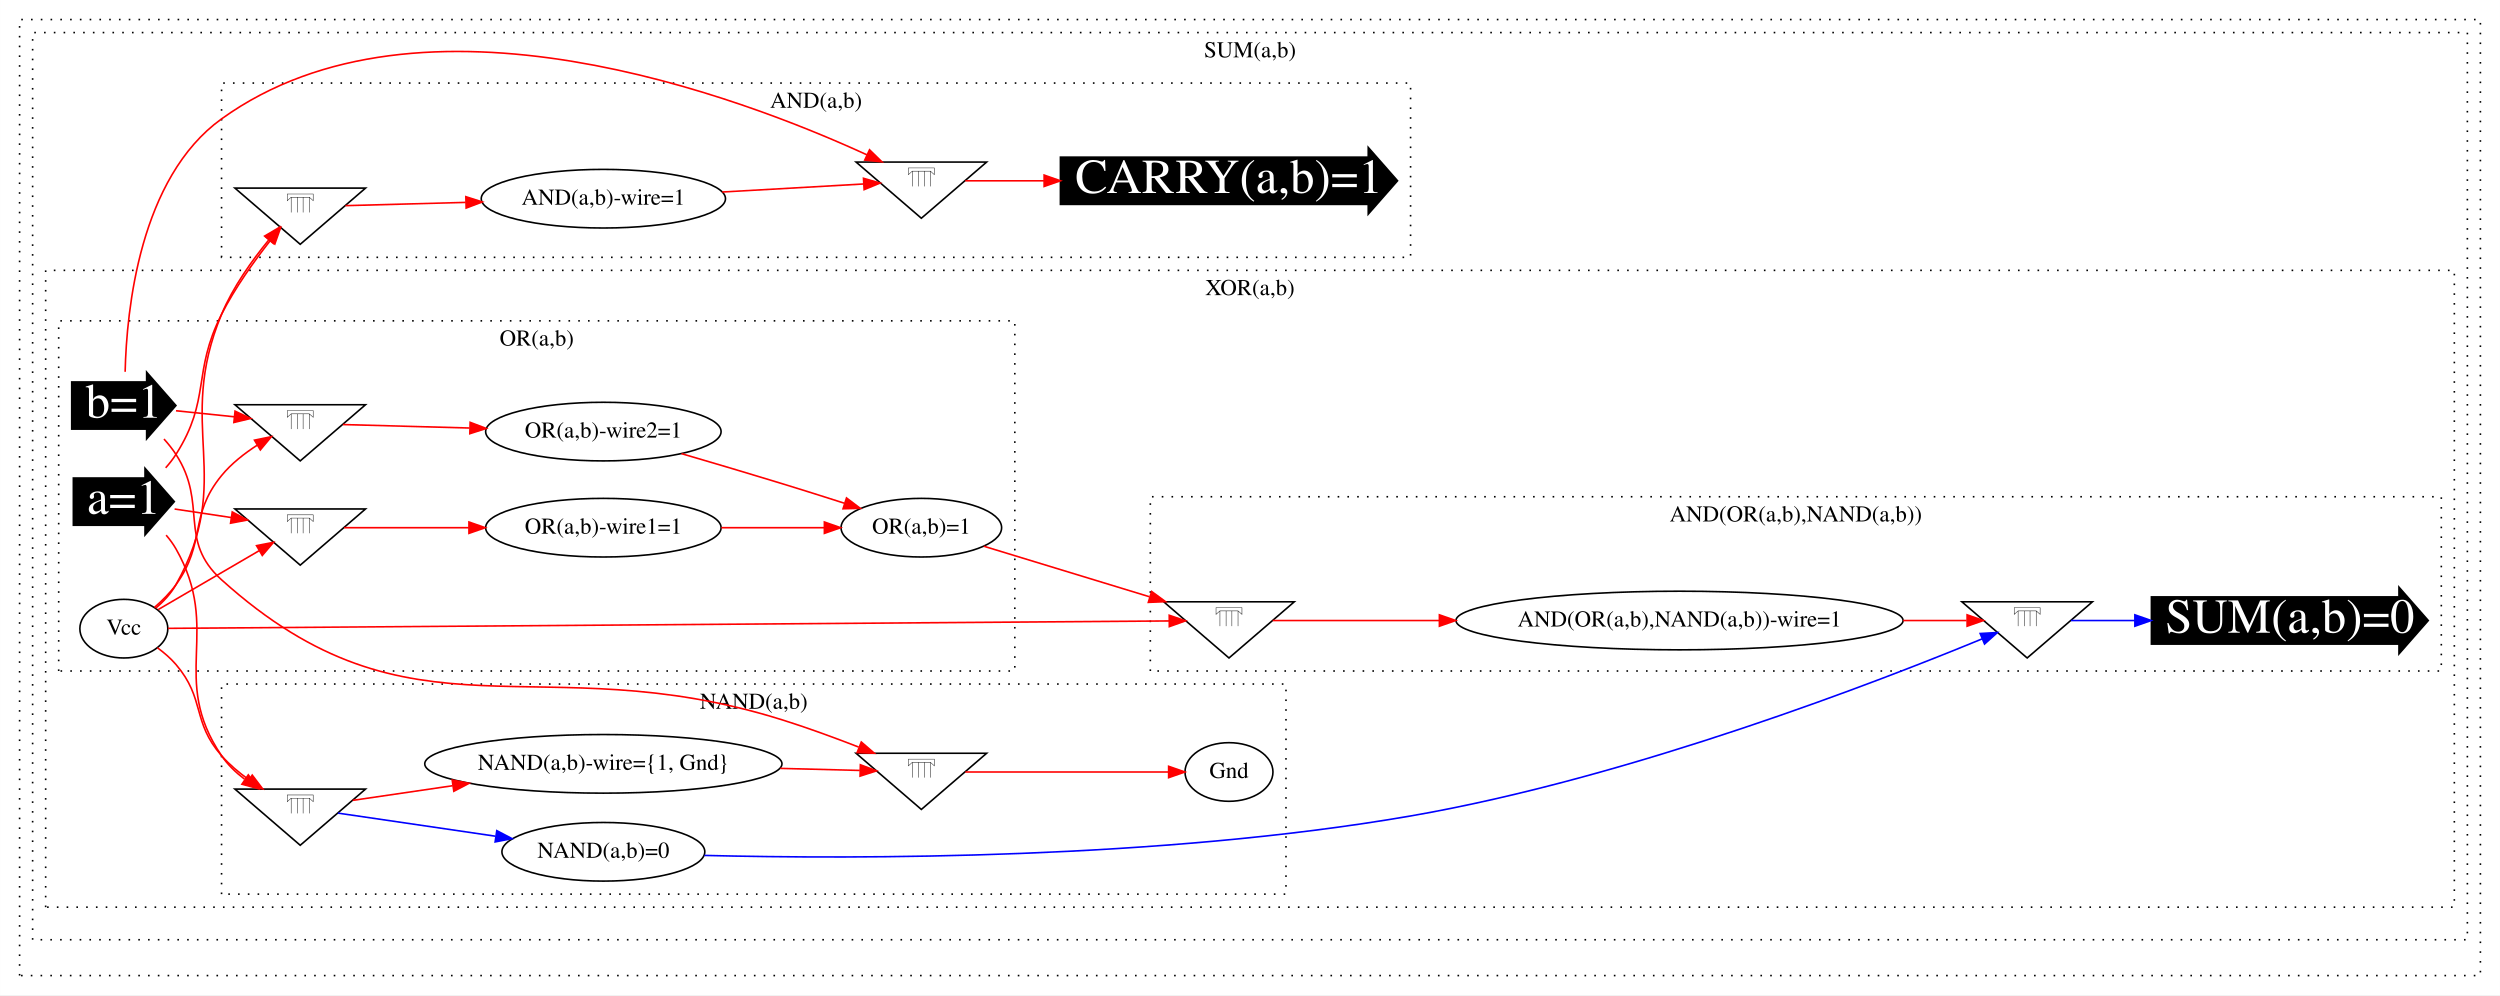
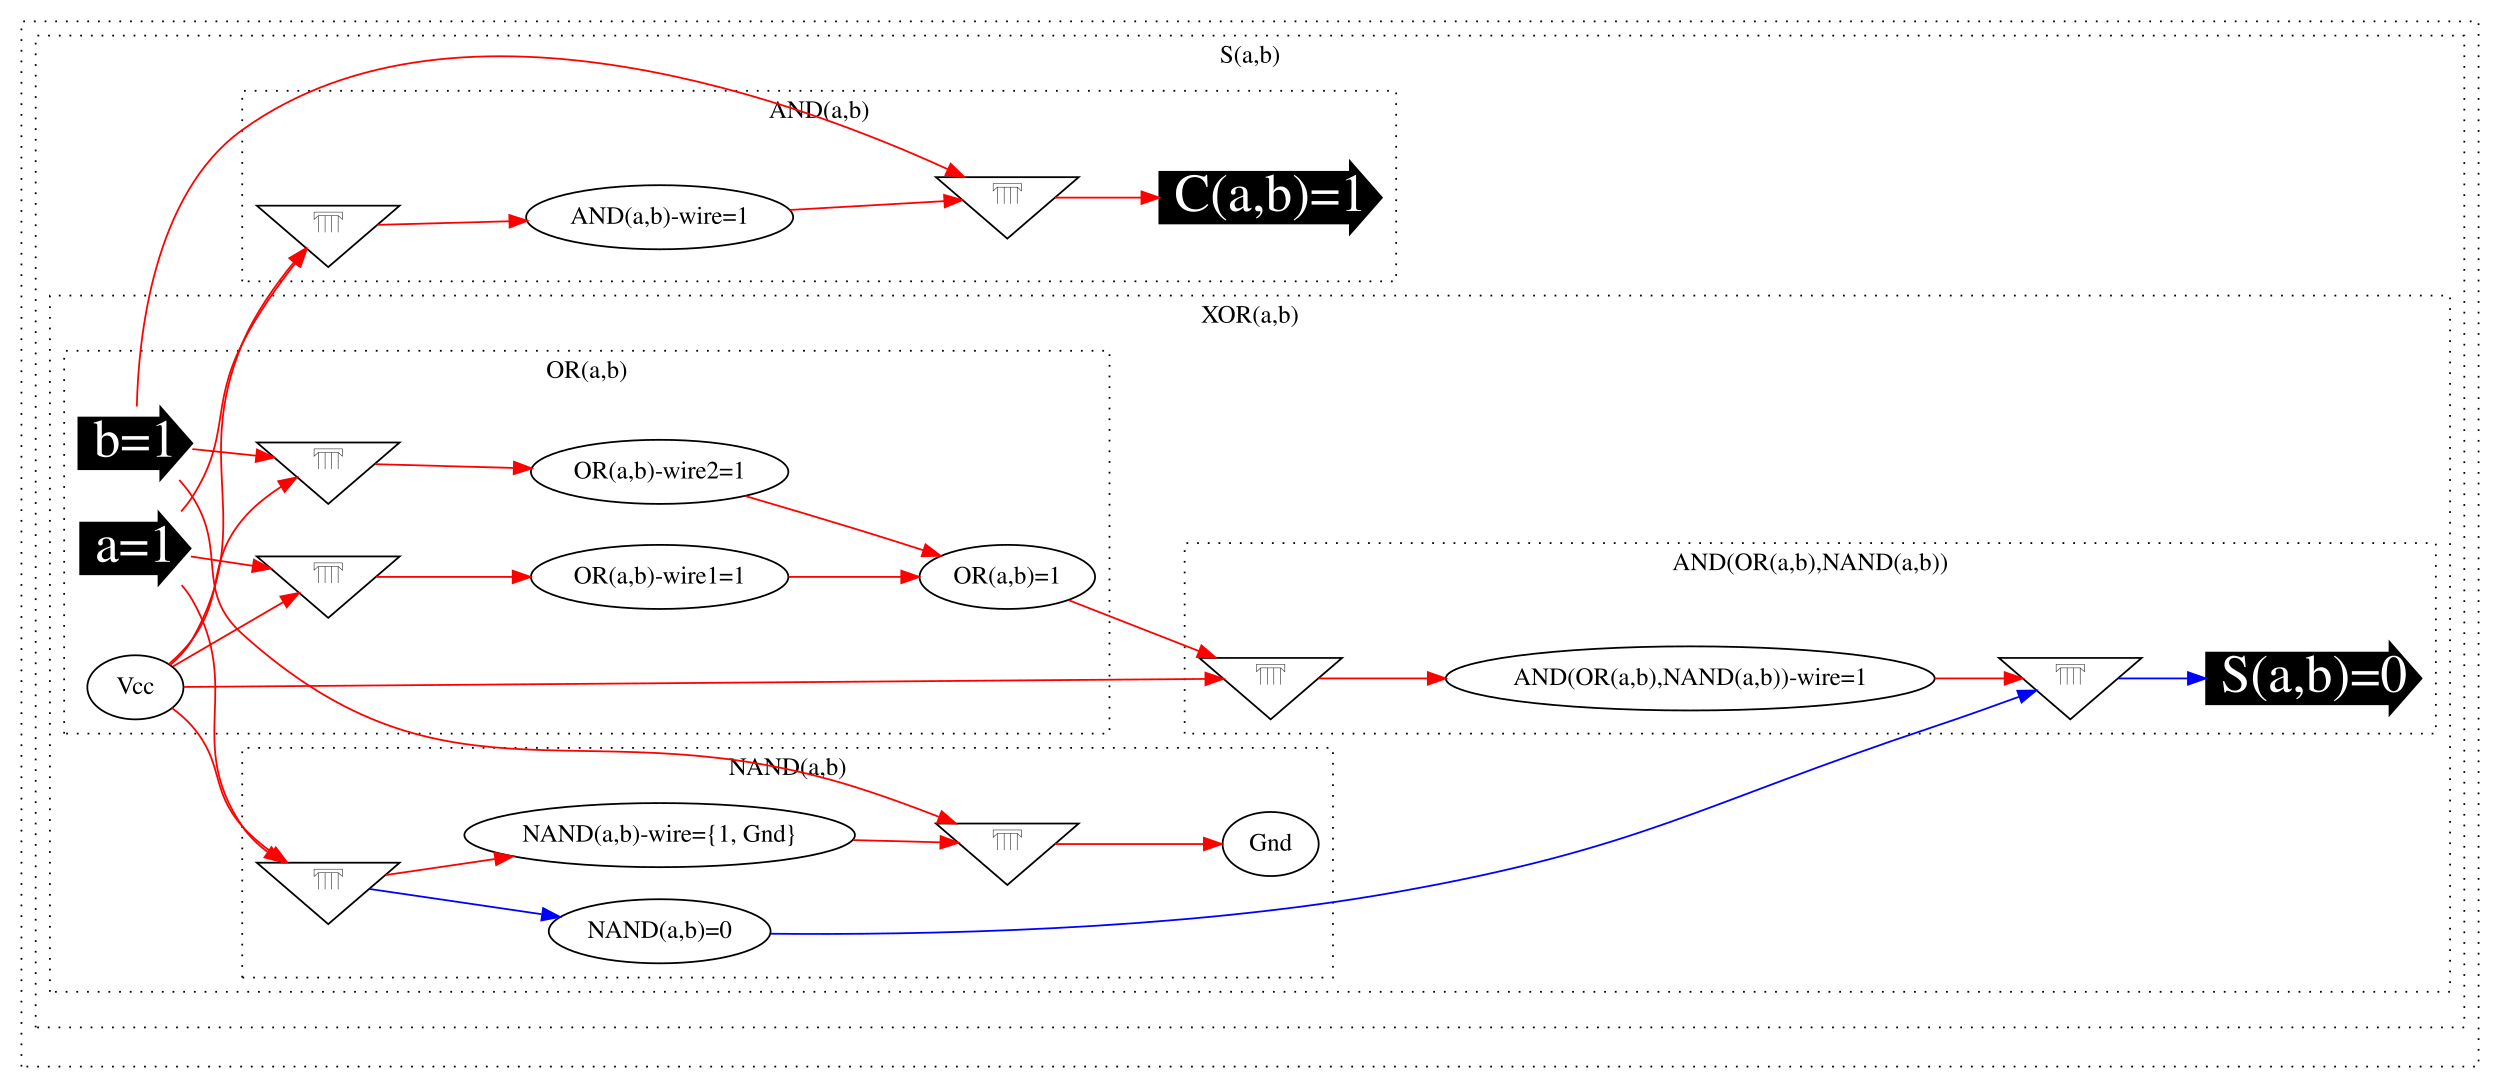
- <svg xmlns="http://www.w3.org/2000/svg" width="1535pt" height="611pt" viewBox="0.00 0.00 1534.93 611.00">
+ <svg xmlns="http://www.w3.org/2000/svg" width="1404pt" height="611pt" viewBox="0.00 0.00 1403.93 611.00">
  <g id="graph0" class="graph" transform="scale(1 1) rotate(0) translate(4 607)">
-     <polygon fill="white" stroke="transparent" points="-4,4 -4,-607 1530.93,-607 1530.93,4 -4,4" />
+     <polygon fill="white" stroke="transparent" points="-4,4 -4,-607 1399.93,-607 1399.93,4 -4,4" />
    <g id="clust1" class="cluster">
-       <polygon fill="none" stroke="black" stroke-dasharray="1,5" points="8,-8 8,-595 1518.93,-595 1518.93,-8 8,-8" />
+       <polygon fill="none" stroke="black" stroke-dasharray="1,5" points="8,-8 8,-595 1387.93,-595 1387.93,-8 8,-8" />
    </g>
    <g id="clust2" class="cluster">
-       <polygon fill="none" stroke="black" stroke-dasharray="1,5" points="16,-30 16,-587 1510.93,-587 1510.93,-30 16,-30" />
-       <text text-anchor="middle" x="763.47" y="-571.8" font-family="Times,serif" font-size="14.00">SUM(a,b)</text>
+       <polygon fill="none" stroke="black" stroke-dasharray="1,5" points="16,-30 16,-587 1379.93,-587 1379.93,-30 16,-30" />
+       <text text-anchor="middle" x="697.97" y="-571.8" font-family="Times,serif" font-size="14.00">S(a,b)</text>
    </g>
    <g id="clust3" class="cluster">
-       <polygon fill="none" stroke="black" stroke-dasharray="1,5" points="24,-50 24,-441 1502.93,-441 1502.93,-50 24,-50" />
-       <text text-anchor="middle" x="763.47" y="-425.8" font-family="Times,serif" font-size="14.00">XOR(a,b)</text>
+       <polygon fill="none" stroke="black" stroke-dasharray="1,5" points="24,-50 24,-441 1371.93,-441 1371.93,-50 24,-50" />
+       <text text-anchor="middle" x="697.97" y="-425.8" font-family="Times,serif" font-size="14.00">XOR(a,b)</text>
    </g>
    <g id="clust4" class="cluster">
      <polygon fill="none" stroke="black" stroke-dasharray="1,5" points="32,-195 32,-410 619.06,-410 619.06,-195 32,-195" />
      <text text-anchor="middle" x="325.53" y="-394.8" font-family="Times,serif" font-size="14.00">OR(a,b)</text>
    </g>
    <g id="clust5" class="cluster">
-       <polygon fill="none" stroke="black" stroke-dasharray="1,5" points="132,-58 132,-187 785.56,-187 785.56,-58 132,-58" />
-       <text text-anchor="middle" x="458.78" y="-171.8" font-family="Times,serif" font-size="14.00">NAND(a,b)</text>
+       <polygon fill="none" stroke="black" stroke-dasharray="1,5" points="132,-58 132,-187 744.56,-187 744.56,-58 132,-58" />
+       <text text-anchor="middle" x="438.28" y="-171.8" font-family="Times,serif" font-size="14.00">NAND(a,b)</text>
    </g>
    <g id="clust6" class="cluster">
-       <polygon fill="none" stroke="black" stroke-dasharray="1,5" points="702.27,-195 702.27,-302 1494.93,-302 1494.93,-195 702.27,-195" />
-       <text text-anchor="middle" x="1098.6" y="-286.8" font-family="Times,serif" font-size="14.00">AND(OR(a,b),NAND(a,b))</text>
+       <polygon fill="none" stroke="black" stroke-dasharray="1,5" points="661.27,-195 661.27,-302 1363.93,-302 1363.93,-195 661.27,-195" />
+       <text text-anchor="middle" x="1012.6" y="-286.8" font-family="Times,serif" font-size="14.00">AND(OR(a,b),NAND(a,b))</text>
    </g>
    <g id="clust7" class="cluster">
-       <polygon fill="none" stroke="black" stroke-dasharray="1,5" points="132,-449 132,-556 862.06,-556 862.06,-449 132,-449" />
-       <text text-anchor="middle" x="497.03" y="-540.8" font-family="Times,serif" font-size="14.00">AND(a,b)</text>
+       <polygon fill="none" stroke="black" stroke-dasharray="1,5" points="132,-449 132,-556 780.06,-556 780.06,-449 132,-449" />
+       <text text-anchor="middle" x="456.03" y="-540.8" font-family="Times,serif" font-size="14.00">AND(a,b)</text>
    </g>
    <g id="node1" class="node">
      <polygon fill="black" stroke="black" points="85,-313.5 41,-313.5 41,-284.5 85,-284.5 85,-278.5 103,-299 85,-319.5 85,-313.5" />
      <text text-anchor="middle" x="72" y="-291.5" font-family="Times,serif" font-size="30.00" fill="white">a=1</text>
    </g>
    <g id="node9" class="node">
      <polygon fill="none" stroke="black" points="180.3,-260 220.39,-294.5 140.2,-294.5 180.3,-260" />
      <text text-anchor="middle" x="180.3" y="-279.3" font-family="Times,serif" font-size="14.00">𓇲</text>
    </g>
    <g id="edge1" class="edge">
      <path fill="none" stroke="red" d="M103.18,-294.46C114,-292.83 126.4,-290.96 138,-289.22" />
      <polygon fill="red" stroke="red" points="138.57,-292.67 147.93,-287.72 137.52,-285.75 138.57,-292.67" />
    </g>
    <g id="node16" class="node">
      <polygon fill="none" stroke="black" points="180.3,-88 220.39,-122.5 140.2,-122.5 180.3,-88" />
      <text text-anchor="middle" x="180.3" y="-107.3" font-family="Times,serif" font-size="14.00">𓇲</text>
    </g>
    <g id="edge9" class="edge">
      <path fill="none" stroke="red" d="M97.97,-278.42C100.25,-275.77 102.32,-272.95 104,-270 132.61,-219.78 99.53,-190.82 132,-143 135.73,-137.51 140.74,-132.7 146.11,-128.6" />
      <polygon fill="red" stroke="red" points="148.42,-131.25 154.71,-122.73 144.48,-125.47 148.42,-131.25" />
    </g>
    <g id="node26" class="node">
      <polygon fill="none" stroke="black" points="180.3,-457 220.39,-491.5 140.2,-491.5 180.3,-457" />
      <text text-anchor="middle" x="180.3" y="-476.3" font-family="Times,serif" font-size="14.00">𓇲</text>
    </g>
    <g id="edge22" class="edge">
      <path fill="none" stroke="red" d="M97.68,-319.75C100.01,-322.37 102.18,-325.14 104,-328 125.58,-361.91 113.86,-378.13 132,-414 140.17,-430.15 152.04,-446.7 161.84,-459.19" />
      <polygon fill="red" stroke="red" points="159.23,-461.53 168.23,-467.13 164.69,-457.14 159.23,-461.53" />
    </g>
    <g id="node2" class="node">
      <polygon fill="black" stroke="black" points="86,-372.5 40,-372.5 40,-343.5 86,-343.5 86,-337.5 104,-358 86,-378.5 86,-372.5" />
      <text text-anchor="middle" x="72" y="-350.5" font-family="Times,serif" font-size="30.00" fill="white">b=1</text>
    </g>
    <g id="node12" class="node">
      <polygon fill="none" stroke="black" points="180.3,-324 220.39,-358.5 140.2,-358.5 180.3,-324" />
      <text text-anchor="middle" x="180.3" y="-343.3" font-family="Times,serif" font-size="14.00">𓇲</text>
    </g>
    <g id="edge4" class="edge">
      <path fill="none" stroke="red" d="M104.03,-354.79C115.22,-353.63 127.99,-352.31 139.8,-351.09" />
      <polygon fill="red" stroke="red" points="140.28,-354.56 149.87,-350.05 139.56,-347.59 140.28,-354.56" />
    </g>
    <g id="node19" class="node">
      <polygon fill="none" stroke="black" points="561.67,-110 601.76,-144.5 521.58,-144.5 561.67,-110" />
      <text text-anchor="middle" x="561.67" y="-129.3" font-family="Times,serif" font-size="14.00">𓇲</text>
    </g>
    <g id="edge13" class="edge">
      <path fill="none" stroke="red" d="M96.65,-337.44C99.34,-334.45 101.88,-331.27 104,-328 123.81,-297.45 104.95,-275.38 132,-251 249.16,-145.43 325.77,-212.15 476.27,-165 491.82,-160.13 508.67,-153.93 523.19,-148.29" />
      <polygon fill="red" stroke="red" points="524.8,-151.42 532.83,-144.5 522.24,-144.91 524.8,-151.42" />
    </g>
    <g id="node28" class="node">
      <polygon fill="none" stroke="black" points="561.67,-473 601.76,-507.5 521.58,-507.5 561.67,-473" />
      <text text-anchor="middle" x="561.67" y="-492.3" font-family="Times,serif" font-size="14.00">𓇲</text>
    </g>
    <g id="edge25" class="edge">
      <path fill="none" stroke="red" d="M72.8,-378.72C73.7,-416.93 81.77,-497.86 132,-534 254.72,-622.29 451.25,-547.27 528.24,-511.94" />
      <polygon fill="red" stroke="red" points="529.87,-515.05 537.45,-507.64 526.91,-508.7 529.87,-515.05" />
    </g>
    <g id="node3" class="node">
-       <polygon fill="black" stroke="black" points="1468.93,-240.5 1316.93,-240.5 1316.93,-211.5 1468.93,-211.5 1468.93,-205.5 1486.93,-226 1468.93,-246.5 1468.93,-240.5" />
-       <text text-anchor="middle" x="1401.93" y="-218.5" font-family="Times,serif" font-size="30.00" fill="white">SUM(a,b)=0</text>
+       <polygon fill="black" stroke="black" points="1337.93,-240.5 1234.93,-240.5 1234.93,-211.5 1337.93,-211.5 1337.93,-205.5 1355.93,-226 1337.93,-246.5 1337.93,-240.5" />
+       <text text-anchor="middle" x="1295.43" y="-218.5" font-family="Times,serif" font-size="30.00" fill="white">S(a,b)=0</text>
    </g>
    <g id="node4" class="node">
-       <polygon fill="black" stroke="black" points="836.06,-510.5 647.06,-510.5 647.06,-481.5 836.06,-481.5 836.06,-475.5 854.06,-496 836.06,-516.5 836.06,-510.5" />
-       <text text-anchor="middle" x="750.56" y="-488.5" font-family="Times,serif" font-size="30.00" fill="white">CARRY(a,b)=1</text>
+       <polygon fill="black" stroke="black" points="754.06,-510.5 647.06,-510.5 647.06,-481.5 754.06,-481.5 754.06,-475.5 772.06,-496 754.06,-516.5 754.06,-510.5" />
+       <text text-anchor="middle" x="709.56" y="-488.5" font-family="Times,serif" font-size="30.00" fill="white">C(a,b)=1</text>
    </g>
    <g id="node11" class="node">
      <ellipse fill="none" stroke="black" cx="366.43" cy="-283" rx="72.29" ry="18" />
      <text text-anchor="middle" x="366.43" y="-279.3" font-family="Times,serif" font-size="14.00">OR(a,b)-wire1=1</text>
    </g>
    <g id="edge3" class="edge">
      <path fill="none" stroke="red" d="M207.29,-283C227.33,-283 256.2,-283 283.81,-283" />
      <polygon fill="red" stroke="red" points="283.9,-286.5 293.9,-283 283.9,-279.5 283.9,-286.5" />
    </g>
    <g id="node10" class="node">
      <ellipse fill="none" stroke="black" cx="72" cy="-221" rx="27" ry="18" />
      <text text-anchor="middle" x="72" y="-217.3" font-family="Times,serif" font-size="14.00">Vcc</text>
    </g>
    <g id="edge2" class="edge">
      <path fill="none" stroke="red" d="M92.99,-232.66C110.59,-242.92 136.26,-257.9 155.02,-268.84" />
      <polygon fill="red" stroke="red" points="153.47,-271.99 163.87,-274 157,-265.94 153.47,-271.99" />
    </g>
    <g id="edge5" class="edge">
      <path fill="none" stroke="red" d="M90.78,-234.04C95.51,-238.12 100.32,-242.91 104,-248 122.88,-274.17 111.56,-290.03 132,-315 138.02,-322.36 146.17,-328.69 154.01,-333.74" />
      <polygon fill="red" stroke="red" points="152.21,-336.75 162.59,-338.88 155.81,-330.74 152.21,-336.75" />
    </g>
    <g id="edge10" class="edge">
      <path fill="none" stroke="red" d="M92.58,-209.31C96.68,-206.29 100.74,-202.81 104,-199 122.11,-177.87 113.66,-163.92 132,-143 136.74,-137.59 142.6,-132.68 148.55,-128.41" />
      <polygon fill="red" stroke="red" points="150.84,-131.1 157.23,-122.65 146.96,-125.27 150.84,-131.1" />
    </g>
    <g id="node22" class="node">
-       <polygon fill="none" stroke="black" points="750.56,-203 790.66,-237.5 710.47,-237.5 750.56,-203" />
-       <text text-anchor="middle" x="750.56" y="-222.3" font-family="Times,serif" font-size="14.00">𓇲</text>
+       <polygon fill="none" stroke="black" points="709.56,-203 749.66,-237.5 669.47,-237.5 709.56,-203" />
+       <text text-anchor="middle" x="709.56" y="-222.3" font-family="Times,serif" font-size="14.00">𓇲</text>
    </g>
    <g id="edge17" class="edge">
-       <path fill="none" stroke="red" d="M99.11,-221.19C203.77,-221.97 593.14,-224.84 713.73,-225.74" />
-       <polygon fill="red" stroke="red" points="713.87,-229.24 723.9,-225.81 713.92,-222.24 713.87,-229.24" />
+       <path fill="none" stroke="red" d="M99.1,-221.21C199.11,-221.99 558.02,-224.82 672.91,-225.72" />
+       <polygon fill="red" stroke="red" points="672.92,-229.22 682.95,-225.8 672.97,-222.22 672.92,-229.22" />
    </g>
    <g id="edge23" class="edge">
      <path fill="none" stroke="red" d="M91.56,-233.54C96.31,-237.62 100.93,-242.52 104,-248 140.57,-313.27 103.25,-344.93 132,-414 138.95,-430.71 150.83,-447.25 160.94,-459.6" />
      <polygon fill="red" stroke="red" points="158.44,-462.06 167.57,-467.43 163.78,-457.54 158.44,-462.06" />
    </g>
    <g id="node14" class="node">
      <ellipse fill="none" stroke="black" cx="561.67" cy="-283" rx="49.29" ry="18" />
      <text text-anchor="middle" x="561.67" y="-279.3" font-family="Times,serif" font-size="14.00">OR(a,b)=1</text>
    </g>
    <g id="edge7" class="edge">
      <path fill="none" stroke="red" d="M438.84,-283C459.62,-283 482.08,-283 501.98,-283" />
      <polygon fill="red" stroke="red" points="502.13,-286.5 512.13,-283 502.13,-279.5 502.13,-286.5" />
    </g>
    <g id="node13" class="node">
      <ellipse fill="none" stroke="black" cx="366.43" cy="-342" rx="72.29" ry="18" />
      <text text-anchor="middle" x="366.43" y="-338.3" font-family="Times,serif" font-size="14.00">OR(a,b)-wire2=1</text>
    </g>
    <g id="edge6" class="edge">
      <path fill="none" stroke="red" d="M206.51,-346.32C226.69,-345.77 256.16,-344.97 284.26,-344.2" />
      <polygon fill="red" stroke="red" points="284.63,-347.7 294.53,-343.93 284.44,-340.7 284.63,-347.7" />
    </g>
    <g id="edge8" class="edge">
      <path fill="none" stroke="red" d="M414.38,-328.46C433.6,-322.85 456.03,-316.21 476.27,-310 488.69,-306.19 502.1,-301.96 514.49,-297.99" />
      <polygon fill="red" stroke="red" points="515.72,-301.27 524.17,-294.88 513.58,-294.61 515.72,-301.27" />
    </g>
    <g id="edge16" class="edge">
-       <path fill="none" stroke="red" d="M600.04,-271.6C629.26,-262.69 670.09,-250.24 701.7,-240.6" />
-       <polygon fill="red" stroke="red" points="703.07,-243.84 711.62,-237.57 701.03,-237.14 703.07,-243.84" />
+       <path fill="none" stroke="red" d="M596.14,-269.92C617.93,-261.41 646.44,-250.27 669.3,-241.34" />
+       <polygon fill="red" stroke="red" points="670.68,-244.56 678.72,-237.66 668.13,-238.04 670.68,-244.56" />
    </g>
    <g id="node17" class="node">
      <ellipse fill="none" stroke="black" cx="366.43" cy="-138" rx="109.68" ry="18" />
      <text text-anchor="middle" x="366.43" y="-134.3" font-family="Times,serif" font-size="14.00">NAND(a,b)-wire={1, Gnd}</text>
    </g>
    <g id="edge11" class="edge">
      <path fill="none" stroke="red" d="M212.53,-115.58C229.62,-118.09 251.76,-121.33 273.86,-124.57" />
      <polygon fill="red" stroke="red" points="273.6,-128.07 284,-126.06 274.61,-121.15 273.6,-128.07" />
    </g>
    <g id="node18" class="node">
      <ellipse fill="none" stroke="black" cx="366.43" cy="-84" rx="62.29" ry="18" />
      <text text-anchor="middle" x="366.43" y="-80.3" font-family="Times,serif" font-size="14.00">NAND(a,b)=0</text>
    </g>
    <g id="edge12" class="edge">
      <path fill="none" stroke="blue" d="M203.51,-107.74C227.35,-104.25 266.34,-98.53 300.09,-93.58" />
      <polygon fill="blue" stroke="blue" points="300.99,-96.99 310.38,-92.07 299.97,-90.06 300.99,-96.99" />
    </g>
    <g id="edge14" class="edge">
      <path fill="none" stroke="red" d="M475.07,-135.21C492.61,-134.76 509.66,-134.32 523.87,-133.95" />
      <polygon fill="red" stroke="red" points="524.23,-137.44 534.14,-133.69 524.05,-130.45 524.23,-137.44" />
    </g>
    <g id="node24" class="node">
-       <polygon fill="none" stroke="black" points="1240.64,-203 1280.73,-237.5 1200.54,-237.5 1240.64,-203" />
-       <text text-anchor="middle" x="1240.64" y="-222.3" font-family="Times,serif" font-size="14.00">𓇲</text>
+       <polygon fill="none" stroke="black" points="1158.64,-203 1198.73,-237.5 1118.54,-237.5 1158.64,-203" />
+       <text text-anchor="middle" x="1158.64" y="-222.3" font-family="Times,serif" font-size="14.00">𓇲</text>
    </g>
    <g id="edge19" class="edge">
-       <path fill="none" stroke="blue" d="M428.5,-81.77C522.44,-79.45 707.7,-79.27 862.06,-106 997.85,-129.51 1152.35,-189.72 1213.11,-214.79" />
-       <polygon fill="blue" stroke="blue" points="1211.79,-218.03 1222.37,-218.63 1214.48,-211.56 1211.79,-218.03" />
+       <path fill="none" stroke="blue" d="M428.79,-82.61C509.86,-81.83 656.81,-84.1 780.06,-106 918.46,-130.59 948.98,-154.6 1082.34,-199 1098.14,-204.26 1115.65,-210.52 1129.81,-215.68" />
+       <polygon fill="blue" stroke="blue" points="1128.87,-219.06 1139.46,-219.22 1131.28,-212.49 1128.87,-219.06" />
    </g>
    <g id="node20" class="node">
-       <ellipse fill="none" stroke="black" cx="750.56" cy="-133" rx="27" ry="18" />
-       <text text-anchor="middle" x="750.56" y="-129.3" font-family="Times,serif" font-size="14.00">Gnd</text>
+       <ellipse fill="none" stroke="black" cx="709.56" cy="-133" rx="27" ry="18" />
+       <text text-anchor="middle" x="709.56" y="-129.3" font-family="Times,serif" font-size="14.00">Gnd</text>
    </g>
    <g id="edge15" class="edge">
-       <path fill="none" stroke="red" d="M588.66,-133C621.06,-133 676.65,-133 713.25,-133" />
-       <polygon fill="red" stroke="red" points="713.5,-136.5 723.5,-133 713.5,-129.5 713.5,-136.5" />
+       <path fill="none" stroke="red" d="M588.42,-133C611.57,-133 645.83,-133 671.85,-133" />
+       <polygon fill="red" stroke="red" points="672.09,-136.5 682.09,-133 672.09,-129.5 672.09,-136.5" />
    </g>
    <g id="node23" class="node">
-       <ellipse fill="none" stroke="black" cx="1027.2" cy="-226" rx="137.28" ry="18" />
-       <text text-anchor="middle" x="1027.2" y="-222.3" font-family="Times,serif" font-size="14.00">AND(OR(a,b),NAND(a,b))-wire=1</text>
+       <ellipse fill="none" stroke="black" cx="945.2" cy="-226" rx="137.28" ry="18" />
+       <text text-anchor="middle" x="945.2" y="-222.3" font-family="Times,serif" font-size="14.00">AND(OR(a,b),NAND(a,b))-wire=1</text>
    </g>
    <g id="edge18" class="edge">
-       <path fill="none" stroke="red" d="M777.4,-226C801.71,-226 840.2,-226 879.7,-226" />
-       <polygon fill="red" stroke="red" points="879.75,-229.5 889.75,-226 879.75,-222.5 879.75,-229.5" />
+       <path fill="none" stroke="red" d="M736.46,-226C752.37,-226 774.16,-226 797.67,-226" />
+       <polygon fill="red" stroke="red" points="797.84,-229.5 807.84,-226 797.84,-222.5 797.84,-229.5" />
    </g>
    <g id="edge20" class="edge">
-       <path fill="none" stroke="red" d="M1164.5,-226C1178.67,-226 1192.03,-226 1203.46,-226" />
-       <polygon fill="red" stroke="red" points="1203.77,-229.5 1213.77,-226 1203.77,-222.5 1203.77,-229.5" />
+       <path fill="none" stroke="red" d="M1082.5,-226C1096.67,-226 1110.03,-226 1121.46,-226" />
+       <polygon fill="red" stroke="red" points="1121.77,-229.5 1131.77,-226 1121.77,-222.5 1121.77,-229.5" />
    </g>
    <g id="edge21" class="edge">
-       <path fill="none" stroke="blue" d="M1267.58,-226C1278.69,-226 1292.4,-226 1306.76,-226" />
-       <polygon fill="blue" stroke="blue" points="1306.78,-229.5 1316.78,-226 1306.78,-222.5 1306.78,-229.5" />
+       <path fill="none" stroke="blue" d="M1185.63,-226C1196.89,-226 1210.68,-226 1224.6,-226" />
+       <polygon fill="blue" stroke="blue" points="1224.73,-229.5 1234.73,-226 1224.73,-222.5 1224.73,-229.5" />
    </g>
    <g id="node27" class="node">
      <ellipse fill="none" stroke="black" cx="366.43" cy="-485" rx="74.99" ry="18" />
      <text text-anchor="middle" x="366.43" y="-481.3" font-family="Times,serif" font-size="14.00">AND(a,b)-wire=1</text>
    </g>
    <g id="edge24" class="edge">
      <path fill="none" stroke="red" d="M208.07,-480.73C227.62,-481.26 255.25,-482.01 281.92,-482.73" />
      <polygon fill="red" stroke="red" points="281.99,-486.24 292.08,-483.01 282.18,-479.24 281.99,-486.24" />
    </g>
    <g id="edge26" class="edge">
      <path fill="none" stroke="red" d="M439.39,-489.1C469.11,-490.79 502.17,-492.67 526.26,-494.04" />
      <polygon fill="red" stroke="red" points="526.14,-497.54 536.32,-494.61 526.54,-490.55 526.14,-497.54" />
    </g>
    <g id="edge27" class="edge">
-       <path fill="none" stroke="red" d="M588.66,-496C601.86,-496 618.91,-496 636.95,-496" />
-       <polygon fill="red" stroke="red" points="637.06,-499.5 647.06,-496 637.06,-492.5 637.06,-499.5" />
+       <path fill="none" stroke="red" d="M588.42,-496C602.02,-496 619.47,-496 636.83,-496" />
+       <polygon fill="red" stroke="red" points="637.01,-499.5 647.01,-496 637.01,-492.5 637.01,-499.5" />
    </g>
  </g>
</svg>
